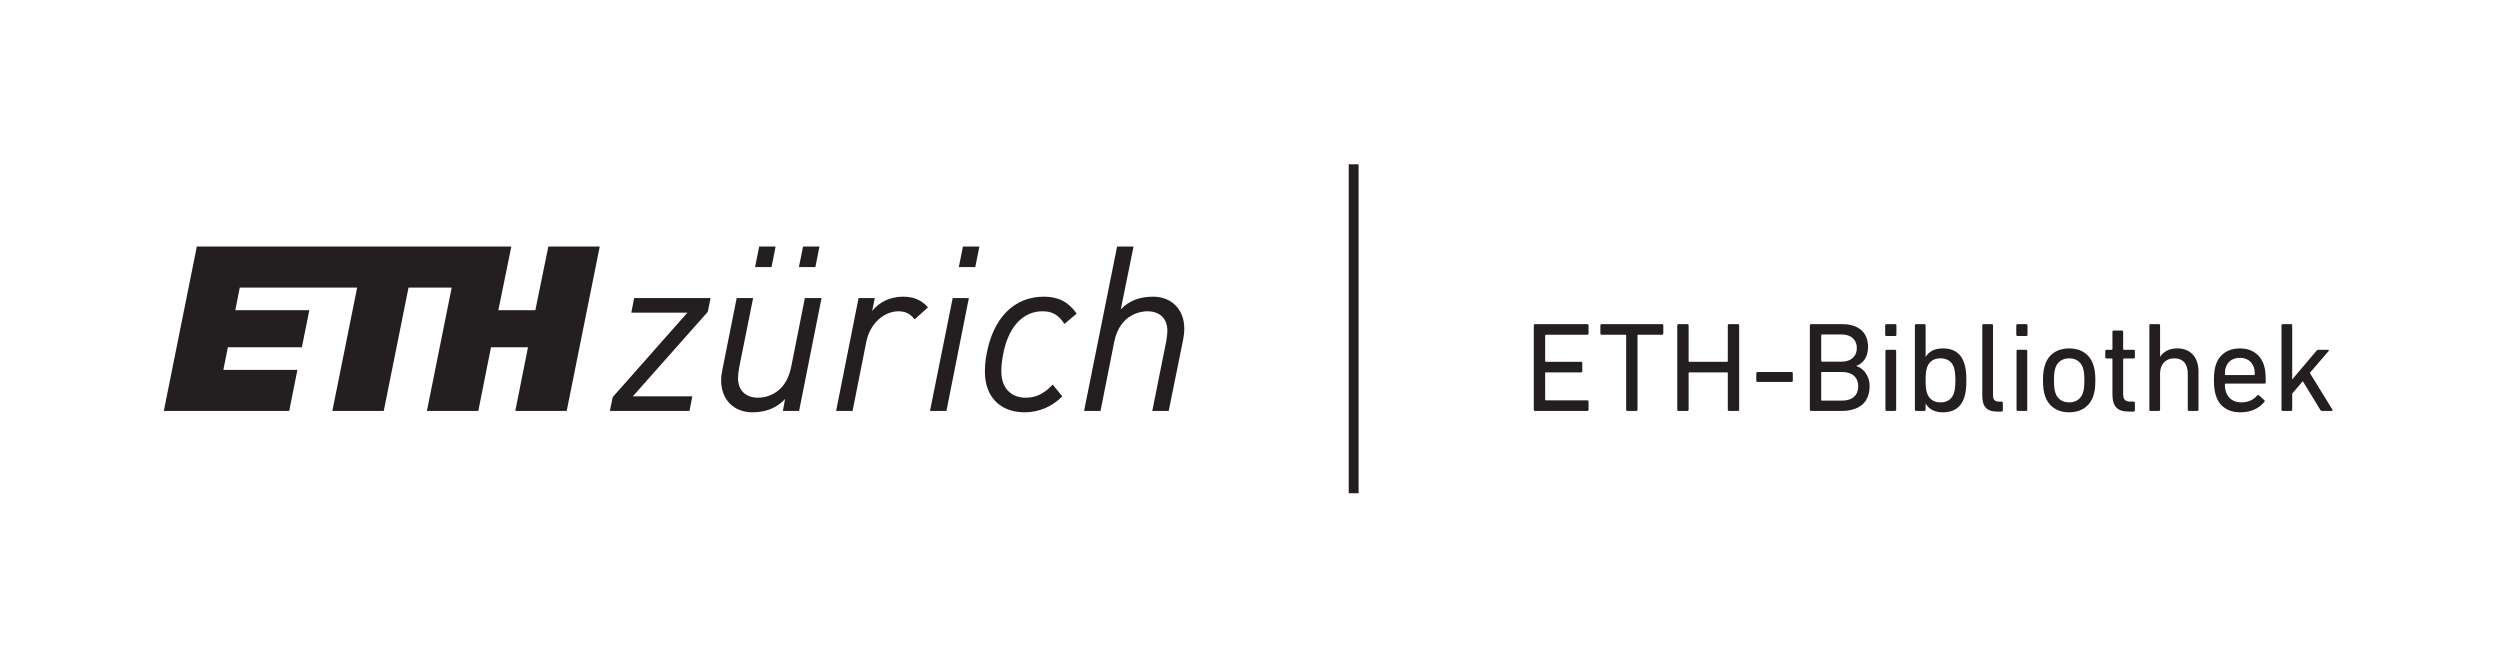
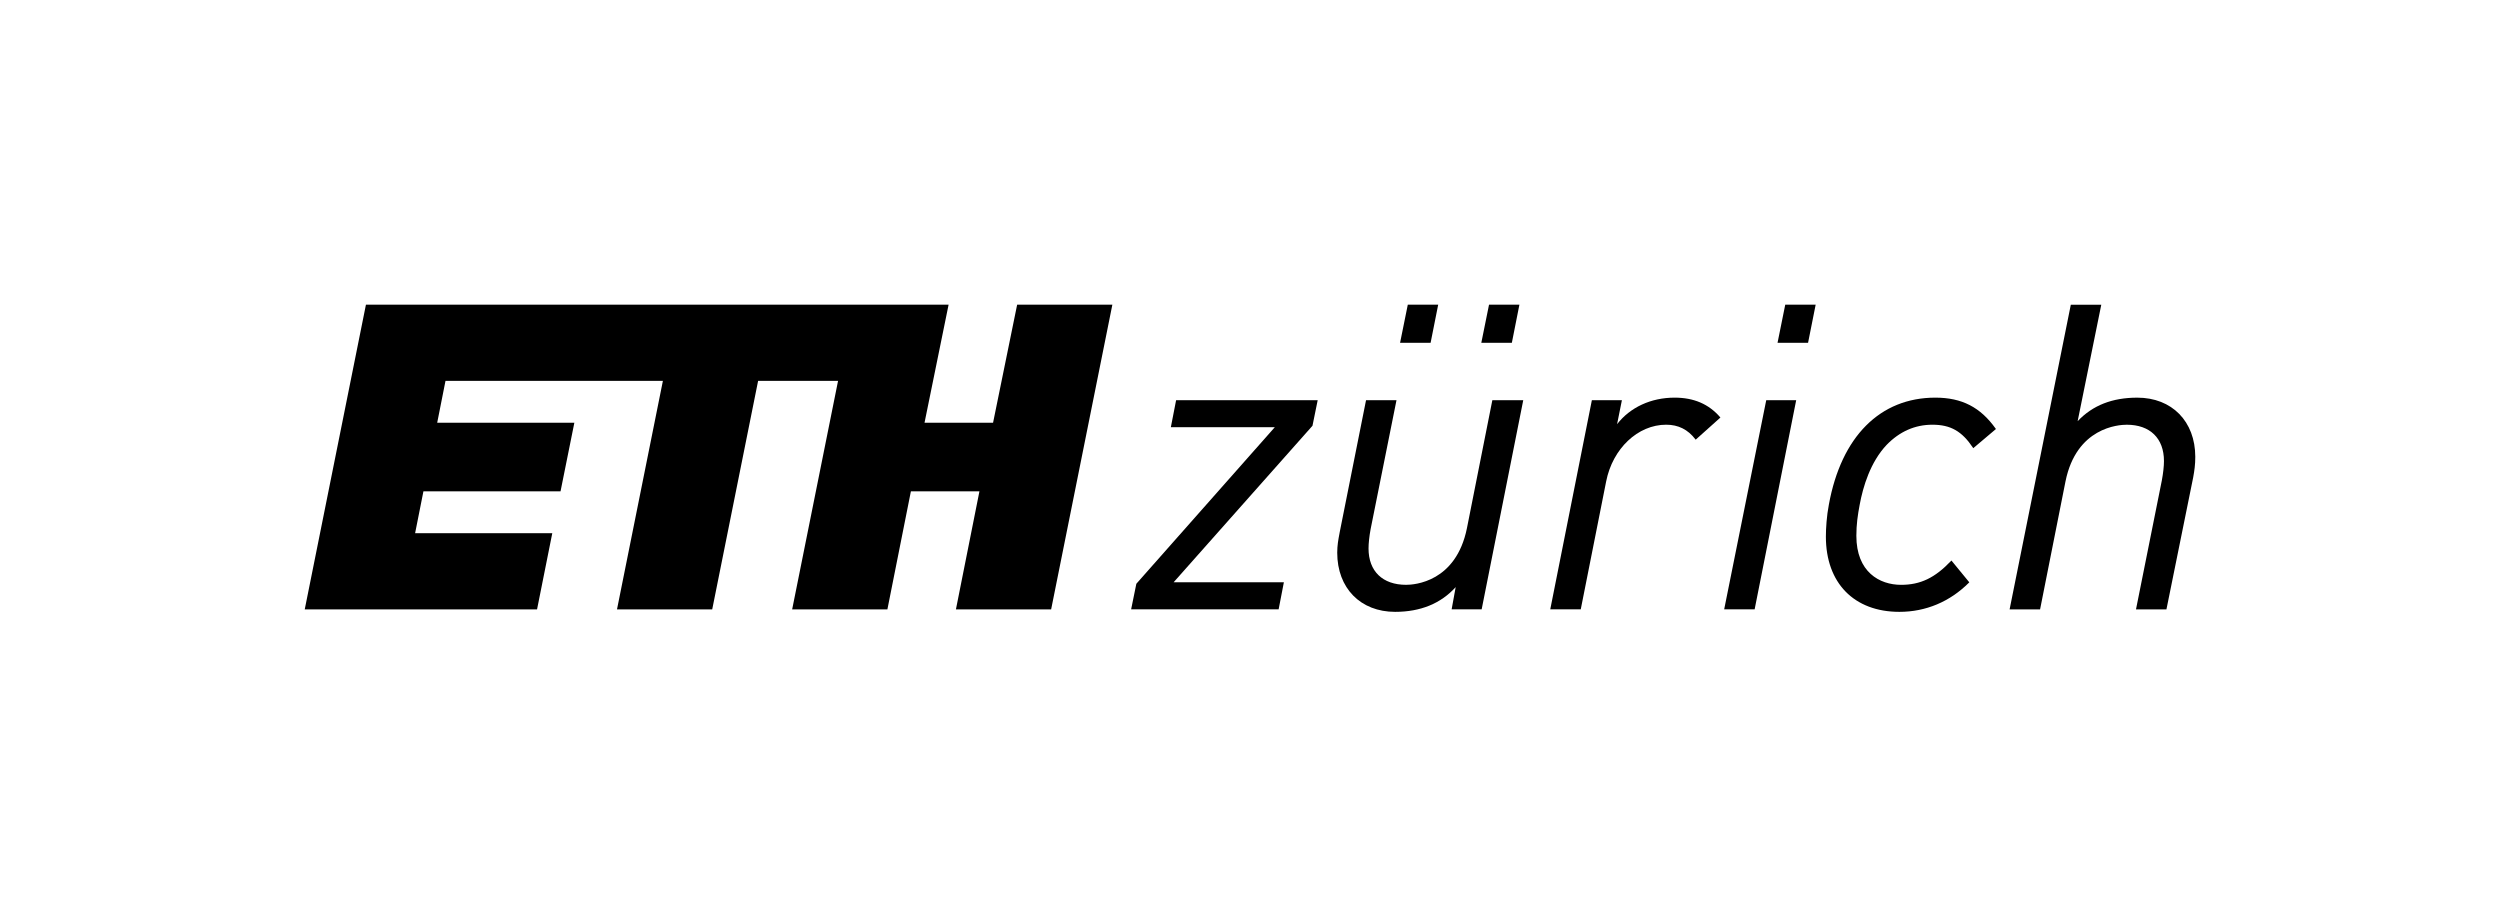
- <svg xmlns="http://www.w3.org/2000/svg" version="1.1" id="svg2" width="574.493" height="151.187" viewBox="0 0 574.493 151.187">
-   <defs id="defs6" />
-   <g id="g8" transform="matrix(1.333333,0,0,-1.333333,0,151.1867)">
-     <g id="g10" transform="scale(0.1)">
-       <path d="M 4308.66,0 H -0.004 V 1133.86 H 4308.66 V 0" style="fill:transparent;fill-opacity:1;fill-rule:nonzero;stroke:none" id="path12" />
-       <path d="m 2643.46,573.074 c 0,1.317 0.88,2.196 2.2,2.196 h 89.99 c 1.32,0 2.2,-0.879 2.2,-2.196 v -13.863 c 0,-1.316 -0.88,-2.203 -2.2,-2.203 h -71.29 c -0.88,0 -1.32,-0.438 -1.32,-1.317 v -44.007 c 0,-0.879 0.44,-1.321 1.32,-1.321 h 60.51 c 1.31,0 2.19,-0.879 2.19,-2.203 v -13.855 c 0,-1.325 -0.88,-2.203 -2.19,-2.203 h -60.51 c -0.88,0 -1.32,-0.442 -1.32,-1.325 v -45.543 c 0,-0.882 0.44,-1.32 1.32,-1.32 h 71.29 c 1.32,0 2.2,-0.879 2.2,-2.199 v -13.86 c 0,-1.324 -0.88,-2.203 -2.2,-2.203 h -89.99 c -1.32,0 -2.2,0.879 -2.2,2.203 v 145.219" style="fill:#231f20;fill-opacity:1;fill-rule:nonzero;stroke:none" id="path14" />
-       <path d="m 2804.85,425.652 c -1.32,0 -2.2,0.879 -2.2,2.203 v 127.836 c 0,0.879 -0.44,1.317 -1.32,1.317 h -40.93 c -1.32,0 -2.19,0.887 -2.19,2.203 v 13.863 c 0,1.317 0.87,2.196 2.19,2.196 h 104.08 c 1.31,0 2.2,-0.879 2.2,-2.196 v -13.863 c 0,-1.316 -0.89,-2.203 -2.2,-2.203 h -40.93 c -0.88,0 -1.32,-0.438 -1.32,-1.317 V 427.855 c 0,-1.324 -0.88,-2.203 -2.2,-2.203 h -15.18" style="fill:#231f20;fill-opacity:1;fill-rule:nonzero;stroke:none" id="path16" />
-       <path d="m 2890.71,573.074 c 0,1.317 0.87,2.196 2.19,2.196 h 15.19 c 1.32,0 2.2,-0.879 2.2,-2.196 v -61.39 c 0,-0.879 0.44,-1.321 1.31,-1.321 h 64.92 c 0.88,0 1.31,0.442 1.31,1.321 v 61.39 c 0,1.317 0.88,2.196 2.2,2.196 h 15.19 c 1.32,0 2.19,-0.879 2.19,-2.196 V 427.855 c 0,-1.324 -0.87,-2.203 -2.19,-2.203 h -15.19 c -1.32,0 -2.2,0.879 -2.2,2.203 v 62.922 c 0,0.883 -0.43,1.325 -1.31,1.325 h -64.92 c -0.87,0 -1.31,-0.442 -1.31,-1.325 v -62.922 c 0,-1.324 -0.88,-2.203 -2.2,-2.203 h -15.19 c -1.32,0 -2.19,0.879 -2.19,2.203 v 145.219" style="fill:#231f20;fill-opacity:1;fill-rule:nonzero;stroke:none" id="path18" />
-       <path d="m 3026.96,477.801 v 12.758 c 0,1.324 0.87,2.203 2.19,2.203 h 58.54 c 1.32,0 2.2,-0.879 2.2,-2.203 v -12.758 c 0,-1.324 -0.88,-2.203 -2.2,-2.203 h -58.54 c -1.32,0 -2.19,0.879 -2.19,2.203" style="fill:#231f20;fill-opacity:1;fill-rule:nonzero;stroke:none" id="path20" />
-       <path d="m 3140.14,443.473 h 34.99 c 17.82,0 27.5,9.683 27.5,24.644 0,14.742 -9.68,24.645 -27.5,24.645 h -34.99 c -0.88,0 -1.32,-0.442 -1.32,-1.321 v -46.648 c 0,-0.879 0.44,-1.32 1.32,-1.32 z m 33.89,67.109 c 16.5,0 26.18,9.465 26.18,23.324 0,14.305 -9.68,23.543 -26.18,23.543 h -33.89 c -0.88,0 -1.32,-0.441 -1.32,-1.32 v -44.227 c 0,-0.879 0.44,-1.32 1.32,-1.32 z m -54.79,62.492 c 0,1.317 0.88,2.196 2.2,2.196 h 53.03 c 30.14,0 45.1,-15.399 45.1,-39.383 0,-17.383 -8.36,-27.946 -20.02,-32.567 v -0.437 c 10.12,-2.86 22.66,-14.524 22.66,-34.547 0,-27.941 -17.6,-42.684 -48.85,-42.684 h -51.92 c -1.32,0 -2.2,0.879 -2.2,2.203 v 145.219" style="fill:#231f20;fill-opacity:1;fill-rule:nonzero;stroke:none" id="path22" />
-       <path d="m 3251.72,425.652 c -1.32,0 -2.2,0.879 -2.2,2.203 v 100.989 c 0,1.324 0.88,2.203 2.2,2.203 h 14.08 c 1.32,0 2.2,-0.879 2.2,-2.203 V 427.855 c 0,-1.324 -0.88,-2.203 -2.2,-2.203 z m -0.44,129.161 c -1.32,0 -2.21,0.878 -2.21,2.195 v 16.066 c 0,1.317 0.89,2.196 2.21,2.196 h 14.96 c 1.32,0 2.2,-0.879 2.2,-2.196 v -16.066 c 0,-1.317 -0.88,-2.195 -2.2,-2.195 h -14.96" style="fill:#231f20;fill-opacity:1;fill-rule:nonzero;stroke:none" id="path24" />
-       <path d="m 3367.61,456.457 c 1.76,5.496 2.42,12.32 2.42,22.004 0,9.461 -0.66,16.281 -2.42,22 -3.52,10.344 -11.45,15.844 -23.11,15.844 -11.66,0 -19.79,-5.282 -23.32,-15.844 -1.75,-5.277 -2.42,-11.441 -2.42,-22 0,-10.563 0.67,-16.945 2.42,-22.004 3.53,-10.562 11.66,-16.062 23.32,-16.062 11.66,0 19.59,5.718 23.11,16.062 z m -65.13,-30.805 c -1.32,0 -2.19,0.879 -2.19,2.203 v 145.219 c 0,1.317 0.87,2.196 2.19,2.196 h 14.08 c 1.32,0 2.2,-0.879 2.2,-2.196 v -54.133 h 0.23 c 5.06,8.368 14.08,14.528 29.92,14.528 18.26,0 31.02,-8.582 36.31,-25.309 2.86,-8.359 3.74,-16.719 3.74,-29.699 0,-13.203 -0.88,-21.563 -3.74,-29.93 -5.29,-16.718 -18.05,-25.301 -36.31,-25.301 -15.84,0 -24.86,6.379 -29.92,14.747 h -0.23 v -10.122 c 0,-1.324 -0.88,-2.203 -2.2,-2.203 h -14.08" style="fill:#231f20;fill-opacity:1;fill-rule:nonzero;stroke:none" id="path26" />
-       <path d="m 3442.16,424.555 c -18.49,0 -25.74,8.797 -25.74,27.722 v 120.797 c 0,1.317 0.88,2.196 2.2,2.196 h 14.08 c 1.32,0 2.2,-0.879 2.2,-2.196 V 453.375 c 0,-8.805 3.3,-11.66 10.56,-11.66 h 4.18 c 1.32,0 2.2,-0.883 2.2,-2.199 V 426.75 c 0,-1.316 -0.88,-2.195 -2.2,-2.195 h -7.48" style="fill:#231f20;fill-opacity:1;fill-rule:nonzero;stroke:none" id="path28" />
-       <path d="m 3477.66,425.652 c -1.32,0 -2.2,0.879 -2.2,2.203 v 100.989 c 0,1.324 0.88,2.203 2.2,2.203 h 14.08 c 1.32,0 2.2,-0.879 2.2,-2.203 V 427.855 c 0,-1.324 -0.88,-2.203 -2.2,-2.203 z m -0.44,129.161 c -1.32,0 -2.21,0.878 -2.21,2.195 v 16.066 c 0,1.317 0.89,2.196 2.21,2.196 h 14.96 c 1.32,0 2.2,-0.879 2.2,-2.196 v -16.066 c 0,-1.317 -0.88,-2.195 -2.2,-2.195 h -14.96" style="fill:#231f20;fill-opacity:1;fill-rule:nonzero;stroke:none" id="path30" />
-       <path d="m 3589.93,456.898 c 1.77,5.715 2.43,11.438 2.43,21.563 0,10.121 -0.66,15.617 -2.43,21.34 -3.51,10.562 -12.1,16.504 -23.76,16.504 -11.66,0 -20.24,-5.942 -23.76,-16.504 -1.76,-5.723 -2.42,-11.219 -2.42,-21.34 0,-10.125 0.66,-15.848 2.42,-21.563 3.52,-10.562 12.1,-16.503 23.76,-16.503 11.66,0 20.25,5.941 23.76,16.503 z m -65.34,-5.285 c -2.42,7.262 -3.52,14.528 -3.52,26.848 0,12.098 1.1,19.359 3.52,26.625 5.72,18.043 21.13,28.383 41.58,28.383 20.46,0 35.87,-10.34 41.59,-28.383 2.42,-7.266 3.52,-14.527 3.52,-26.625 0,-12.32 -1.1,-19.586 -3.52,-26.848 -5.72,-17.82 -21.13,-28.383 -41.59,-28.383 -20.45,0 -35.86,10.563 -41.58,28.383" style="fill:#231f20;fill-opacity:1;fill-rule:nonzero;stroke:none" id="path32" />
-       <path d="m 3669.1,424.555 c -20.45,0 -28.37,9.238 -28.37,29.922 v 60.285 c 0,0.886 -0.44,1.324 -1.32,1.324 h -8.81 c -1.32,0 -2.2,0.879 -2.2,2.195 v 10.563 c 0,1.324 0.88,2.203 2.2,2.203 h 8.81 c 0.88,0 1.32,0.441 1.32,1.316 v 29.707 c 0,1.321 0.87,2.2 2.19,2.2 H 3657 c 1.32,0 2.21,-0.879 2.21,-2.2 v -29.707 c 0,-0.875 0.44,-1.316 1.32,-1.316 h 16.72 c 1.32,0 2.2,-0.879 2.2,-2.203 v -10.563 c 0,-1.316 -0.88,-2.195 -2.2,-2.195 h -16.72 c -0.88,0 -1.32,-0.438 -1.32,-1.324 v -59.629 c 0,-10.563 3.96,-13.418 13.42,-13.418 h 4.62 c 1.32,0 2.2,-0.883 2.2,-2.199 V 426.75 c 0,-1.316 -0.88,-2.195 -2.2,-2.195 h -8.15" style="fill:#231f20;fill-opacity:1;fill-rule:nonzero;stroke:none" id="path34" />
-       <path d="m 3772.8,425.652 c -1.32,0 -2.21,0.879 -2.21,2.203 v 61.606 c 0,16.941 -7.7,26.844 -23.54,26.844 -14.3,0 -24.21,-10.121 -24.21,-25.746 v -62.704 c 0,-1.324 -0.87,-2.203 -2.19,-2.203 h -14.09 c -1.31,0 -2.19,0.879 -2.19,2.203 v 145.219 c 0,1.317 0.88,2.196 2.19,2.196 h 14.09 c 1.32,0 2.19,-0.879 2.19,-2.196 v -53.906 h 0.23 c 5.06,8.141 15.17,14.301 29.48,14.301 22.88,0 36.52,-15.625 36.52,-39.61 v -66.004 c 0,-1.324 -0.87,-2.203 -2.19,-2.203 h -14.08" style="fill:#231f20;fill-opacity:1;fill-rule:nonzero;stroke:none" id="path36" />
-       <path d="m 3884.73,487.484 c 0.88,0 1.32,0.438 1.32,1.317 0,4.84 -0.44,8.578 -1.55,11.879 -3.51,10.562 -12.31,16.504 -24.19,16.504 -11.89,0 -20.69,-5.942 -24.2,-16.504 -1.11,-3.301 -1.55,-7.039 -1.55,-11.879 0,-0.879 0.44,-1.317 1.32,-1.317 z m -65.57,-35.652 c -2.2,6.82 -3.52,14.527 -3.52,26.629 0,12.098 1.1,20.242 3.3,26.625 5.94,18.262 21.35,28.383 41.37,28.383 20.24,0 35.42,-10.34 41.36,-28.383 2.2,-6.82 3.3,-14.082 3.3,-30.148 0,-1.317 -0.88,-2.204 -2.42,-2.204 h -66.67 c -0.88,0 -1.32,-0.437 -1.32,-1.316 0,-5.723 0.66,-9.242 1.76,-12.766 4.18,-12.097 13.64,-18.257 26.62,-18.257 12.55,0 21.35,5.062 27.07,11.664 1.1,1.097 2.2,1.316 3.3,0.437 l 9.02,-8.144 c 1.1,-0.879 1.1,-1.977 0.22,-3.079 -8.36,-10.562 -22.66,-18.043 -41.14,-18.043 -21.35,0 -36.53,10.34 -42.25,28.602" style="fill:#231f20;fill-opacity:1;fill-rule:nonzero;stroke:none" id="path38" />
-       <path d="m 4002.28,425.652 c -1.55,0 -2.64,0.661 -3.52,2.203 l -29.93,49.067 -18.26,-21.348 v -27.719 c 0,-1.324 -0.88,-2.203 -2.2,-2.203 h -14.08 c -1.32,0 -2.2,0.879 -2.2,2.203 v 145.219 c 0,1.317 0.88,2.196 2.2,2.196 h 14.08 c 1.32,0 2.2,-0.879 2.2,-2.196 v -93.078 l 41.59,49.07 c 1.32,1.543 2.41,1.981 3.96,1.981 h 16.28 c 1.32,0 1.76,-1.098 0.88,-2.203 l -32.35,-37.621 38.96,-63.368 c 0.65,-0.886 0,-2.203 -1.33,-2.203 h -16.28" style="fill:#231f20;fill-opacity:1;fill-rule:nonzero;stroke:none" id="path40" />
-       <path d="m 1363.52,501.227 c -10.12,-50.207 -48.91,-52.762 -56.59,-52.762 -21.9,0 -34.96,12.648 -34.96,33.805 0,4.828 0.7,11.398 1.93,17.988 l 23.99,119.515 0.11,0.457 h -28.34 l -24.45,-122.558 -0.32,-1.75 c -1.05,-5.535 -2.03,-10.789 -2.03,-17.602 0,-32.922 21.62,-55.015 53.86,-55.015 23.57,0 42.51,7.73 56.33,23.008 l -3.67,-20.188 -0.09,-0.477 h 27.93 l 38.61,194.125 0.08,0.457 h -28.74 l -23.65,-119.003" style="fill:#231f20;fill-opacity:1;fill-rule:nonzero;stroke:none" id="path42" />
-       <path d="m 1556.71,622.59 c -21.9,0 -41.3,-8.953 -53.51,-24.668 l 4.38,21.851 0.09,0.457 h -27.95 l -38.6,-194.105 -0.1,-0.477 h 28.37 l 23.63,119.051 c 6.04,30.563 29.51,52.719 55.82,52.719 11.3,0 20.2,-4.453 27.2,-13.59 l 0.26,-0.355 23.01,20.613 -0.23,0.293 c -10.63,12.277 -24.51,18.211 -42.37,18.211" style="fill:#231f20;fill-opacity:1;fill-rule:nonzero;stroke:none" id="path44" />
-       <path d="m 1088.15,595.551 -0.09,-0.485 h 96.7 l -128.74,-145.558 -0.07,-0.07 -4.85,-23.79 h 137.22 l 4.89,25.172 h -102.58 l 129.13,145.563 0.06,0.086 4.85,23.761 h -131.72 l -4.8,-24.679" style="fill:#231f20;fill-opacity:1;fill-rule:nonzero;stroke:none" id="path46" />
-       <path d="m 1602.92,426.125 -0.1,-0.477 h 28.33 l 38.67,194.582 h -27.86 l -39.04,-194.105" style="fill:#231f20;fill-opacity:1;fill-rule:nonzero;stroke:none" id="path48" />
-       <path d="m 1987.17,622.578 c -23.32,0 -41.52,-7.14 -55.51,-21.867 l 21.99,108.355 h -28.35 l -56.94,-283.445 h 28.34 l 23.63,119.07 c 10.14,50.184 49.27,52.723 57,52.723 21.67,0 34.61,-12.641 34.61,-33.801 0,-4.797 -0.74,-11.343 -1.98,-18 l -24.05,-119.992 h 28.32 l 24.85,122.609 c 1.2,6.516 1.99,12.02 1.99,19.333 0,32.91 -21.69,55.015 -53.9,55.015" style="fill:#231f20;fill-opacity:1;fill-rule:nonzero;stroke:none" id="path50" />
-       <path d="m 1799.28,622.59 c -51.42,0 -87.5,-36.215 -99.03,-99.36 -2.08,-10.582 -2.8,-22.41 -2.8,-29.964 0,-43.153 26.2,-69.961 68.4,-69.961 24.53,0 46.93,9.402 64.75,27.215 l 0.26,0.269 -16.35,19.938 -0.29,0.355 -0.3,-0.34 c -15.04,-15.816 -28.52,-22.277 -46.51,-22.277 -20.12,0 -41.63,11.973 -41.63,45.594 0,10.523 1.25,19.218 3.12,29.023 3.04,16.496 9.87,39.551 25.06,55.582 12.07,12.445 26.39,18.754 42.58,18.754 16.89,0 27.46,-6.012 37.76,-21.434 l 0.25,-0.382 20.79,17.578 0.3,0.246 -0.22,0.316 c -14.21,19.961 -31.53,28.848 -56.14,28.848" style="fill:#231f20;fill-opacity:1;fill-rule:nonzero;stroke:none" id="path52" />
-       <path d="m 1652.47,673.637 h 28.41 l 7.05,35.429 h -28.3 l -7.16,-35.429" style="fill:#231f20;fill-opacity:1;fill-rule:nonzero;stroke:none" id="path54" />
-       <path d="m 1376.89,673.637 h 28.41 l 7.03,35.429 h -28.27 l -7.17,-35.429" style="fill:#231f20;fill-opacity:1;fill-rule:nonzero;stroke:none" id="path56" />
-       <path d="m 1301.31,673.637 h 28.4 l 7.05,35.429 h -28.27 l -7.18,-35.429" style="fill:#231f20;fill-opacity:1;fill-rule:nonzero;stroke:none" id="path58" />
-       <path d="m 922.664,599.234 h -63.769 l 22.39,109.832 H 339.242 L 282.313,425.621 h 216.121 l 14.152,70.852 H 384.984 l 7.739,38.972 h 127.562 l 12.844,63.789 H 405.535 l 7.723,38.981 H 615.512 L 572.809,425.621 h 88.586 l 42.695,212.594 h 74.371 L 735.766,425.621 h 88.597 l 21.86,109.824 h 63.754 l -21.86,-109.824 h 88.578 l 56.955,283.445 H 945.063 L 922.664,599.234" style="fill:#231f20;fill-opacity:1;fill-rule:nonzero;stroke:none" id="path60" />
-       <path d="m 2341.51,283.82 h -17.01 v 566.93 h 17.01 V 283.82" style="fill:#231f20;fill-opacity:1;fill-rule:nonzero;stroke:none" id="path62" />
+ <svg xmlns="http://www.w3.org/2000/svg" version="1.1" id="ETH" x="0px" y="0px" width="186.066px" height="68.032px" viewBox="0 0 186.066 68.032" enable-background="new 0 0 186.066 68.032" xml:space="preserve">
+   <g>
+     <g>
+       <path d="M109.18,39.305c-0.81,4.017-3.913,4.221-4.528,4.221c-1.752,0-2.797-1.012-2.797-2.705c0-0.386,0.057-0.912,0.155-1.439    l1.919-9.562l0.008-0.037h-2.267l-1.956,9.805l-0.026,0.14c-0.084,0.443-0.163,0.863-0.163,1.408c0,2.634,1.73,4.402,4.309,4.402    c1.886,0,3.401-0.619,4.507-1.841l-0.294,1.615l-0.007,0.038h2.235l3.088-15.53l0.006-0.037h-2.299L109.18,39.305z" />
+       <path d="M124.635,29.595c-1.752,0-3.304,0.716-4.281,1.974l0.351-1.748l0.007-0.037h-2.235l-3.089,15.529l-0.007,0.038h2.269    l1.891-9.524c0.483-2.445,2.36-4.218,4.465-4.218c0.904,0,1.616,0.356,2.176,1.087l0.021,0.028l1.841-1.649l-0.019-0.023    C127.174,30.07,126.064,29.595,124.635,29.595z" />
+       <polygon points="87.149,31.759 87.143,31.797 94.878,31.797 84.579,43.442 84.574,43.448 84.186,45.351 95.164,45.351     95.554,43.337 87.348,43.337 97.679,31.692 97.684,31.685 98.071,29.784 87.534,29.784   " />
+       <polygon points="128.332,45.313 128.324,45.351 130.591,45.351 133.684,29.784 131.455,29.784   " />
+       <path d="M159.072,29.596c-1.865,0-3.321,0.571-4.44,1.75l1.759-8.668h-2.268l-4.555,22.676h2.268l1.891-9.525    c0.811-4.015,3.941-4.218,4.56-4.218c1.733,0,2.769,1.011,2.769,2.704c0,0.384-0.059,0.908-0.158,1.44l-1.924,9.6h2.266    l1.988-9.809c0.096-0.521,0.159-0.962,0.159-1.547C163.385,31.365,161.649,29.596,159.072,29.596z" />
+       <path d="M144.041,29.595c-4.113,0-7,2.897-7.923,7.949c-0.166,0.846-0.224,1.792-0.224,2.397c0,3.452,2.096,5.597,5.472,5.597    c1.963,0,3.755-0.752,5.181-2.177l0.021-0.021l-1.308-1.595l-0.023-0.028l-0.024,0.027c-1.203,1.266-2.281,1.783-3.721,1.783    c-1.609,0-3.33-0.958-3.33-3.648c0-0.842,0.1-1.538,0.249-2.322c0.243-1.32,0.79-3.164,2.005-4.447    c0.966-0.996,2.111-1.5,3.406-1.5c1.352,0,2.197,0.481,3.021,1.715l0.02,0.031l1.664-1.406l0.023-0.02l-0.018-0.025    C147.396,30.306,146.01,29.595,144.041,29.595z" />
+       <polygon points="132.296,25.512 134.568,25.512 135.133,22.677 132.869,22.677   " />
+       <polygon points="110.249,25.512 112.522,25.512 113.084,22.677 110.823,22.677   " />
+       <polygon points="104.203,25.512 106.475,25.512 107.039,22.677 104.777,22.677   " />
+     </g>
+     <g>
+       <polygon points="73.91,31.464 68.809,31.464 70.6,22.677 27.235,22.677 22.681,45.353 39.971,45.353 41.104,39.685 30.895,39.685     31.514,36.567 41.719,36.567 42.747,31.464 32.539,31.464 33.157,28.345 49.337,28.345 45.921,45.353 53.008,45.353     56.424,28.345 62.374,28.345 58.958,45.353 66.046,45.353 67.795,36.567 72.896,36.567 71.146,45.353 78.233,45.353     82.789,22.677 75.702,22.677   " />
    </g>
  </g>
</svg>
